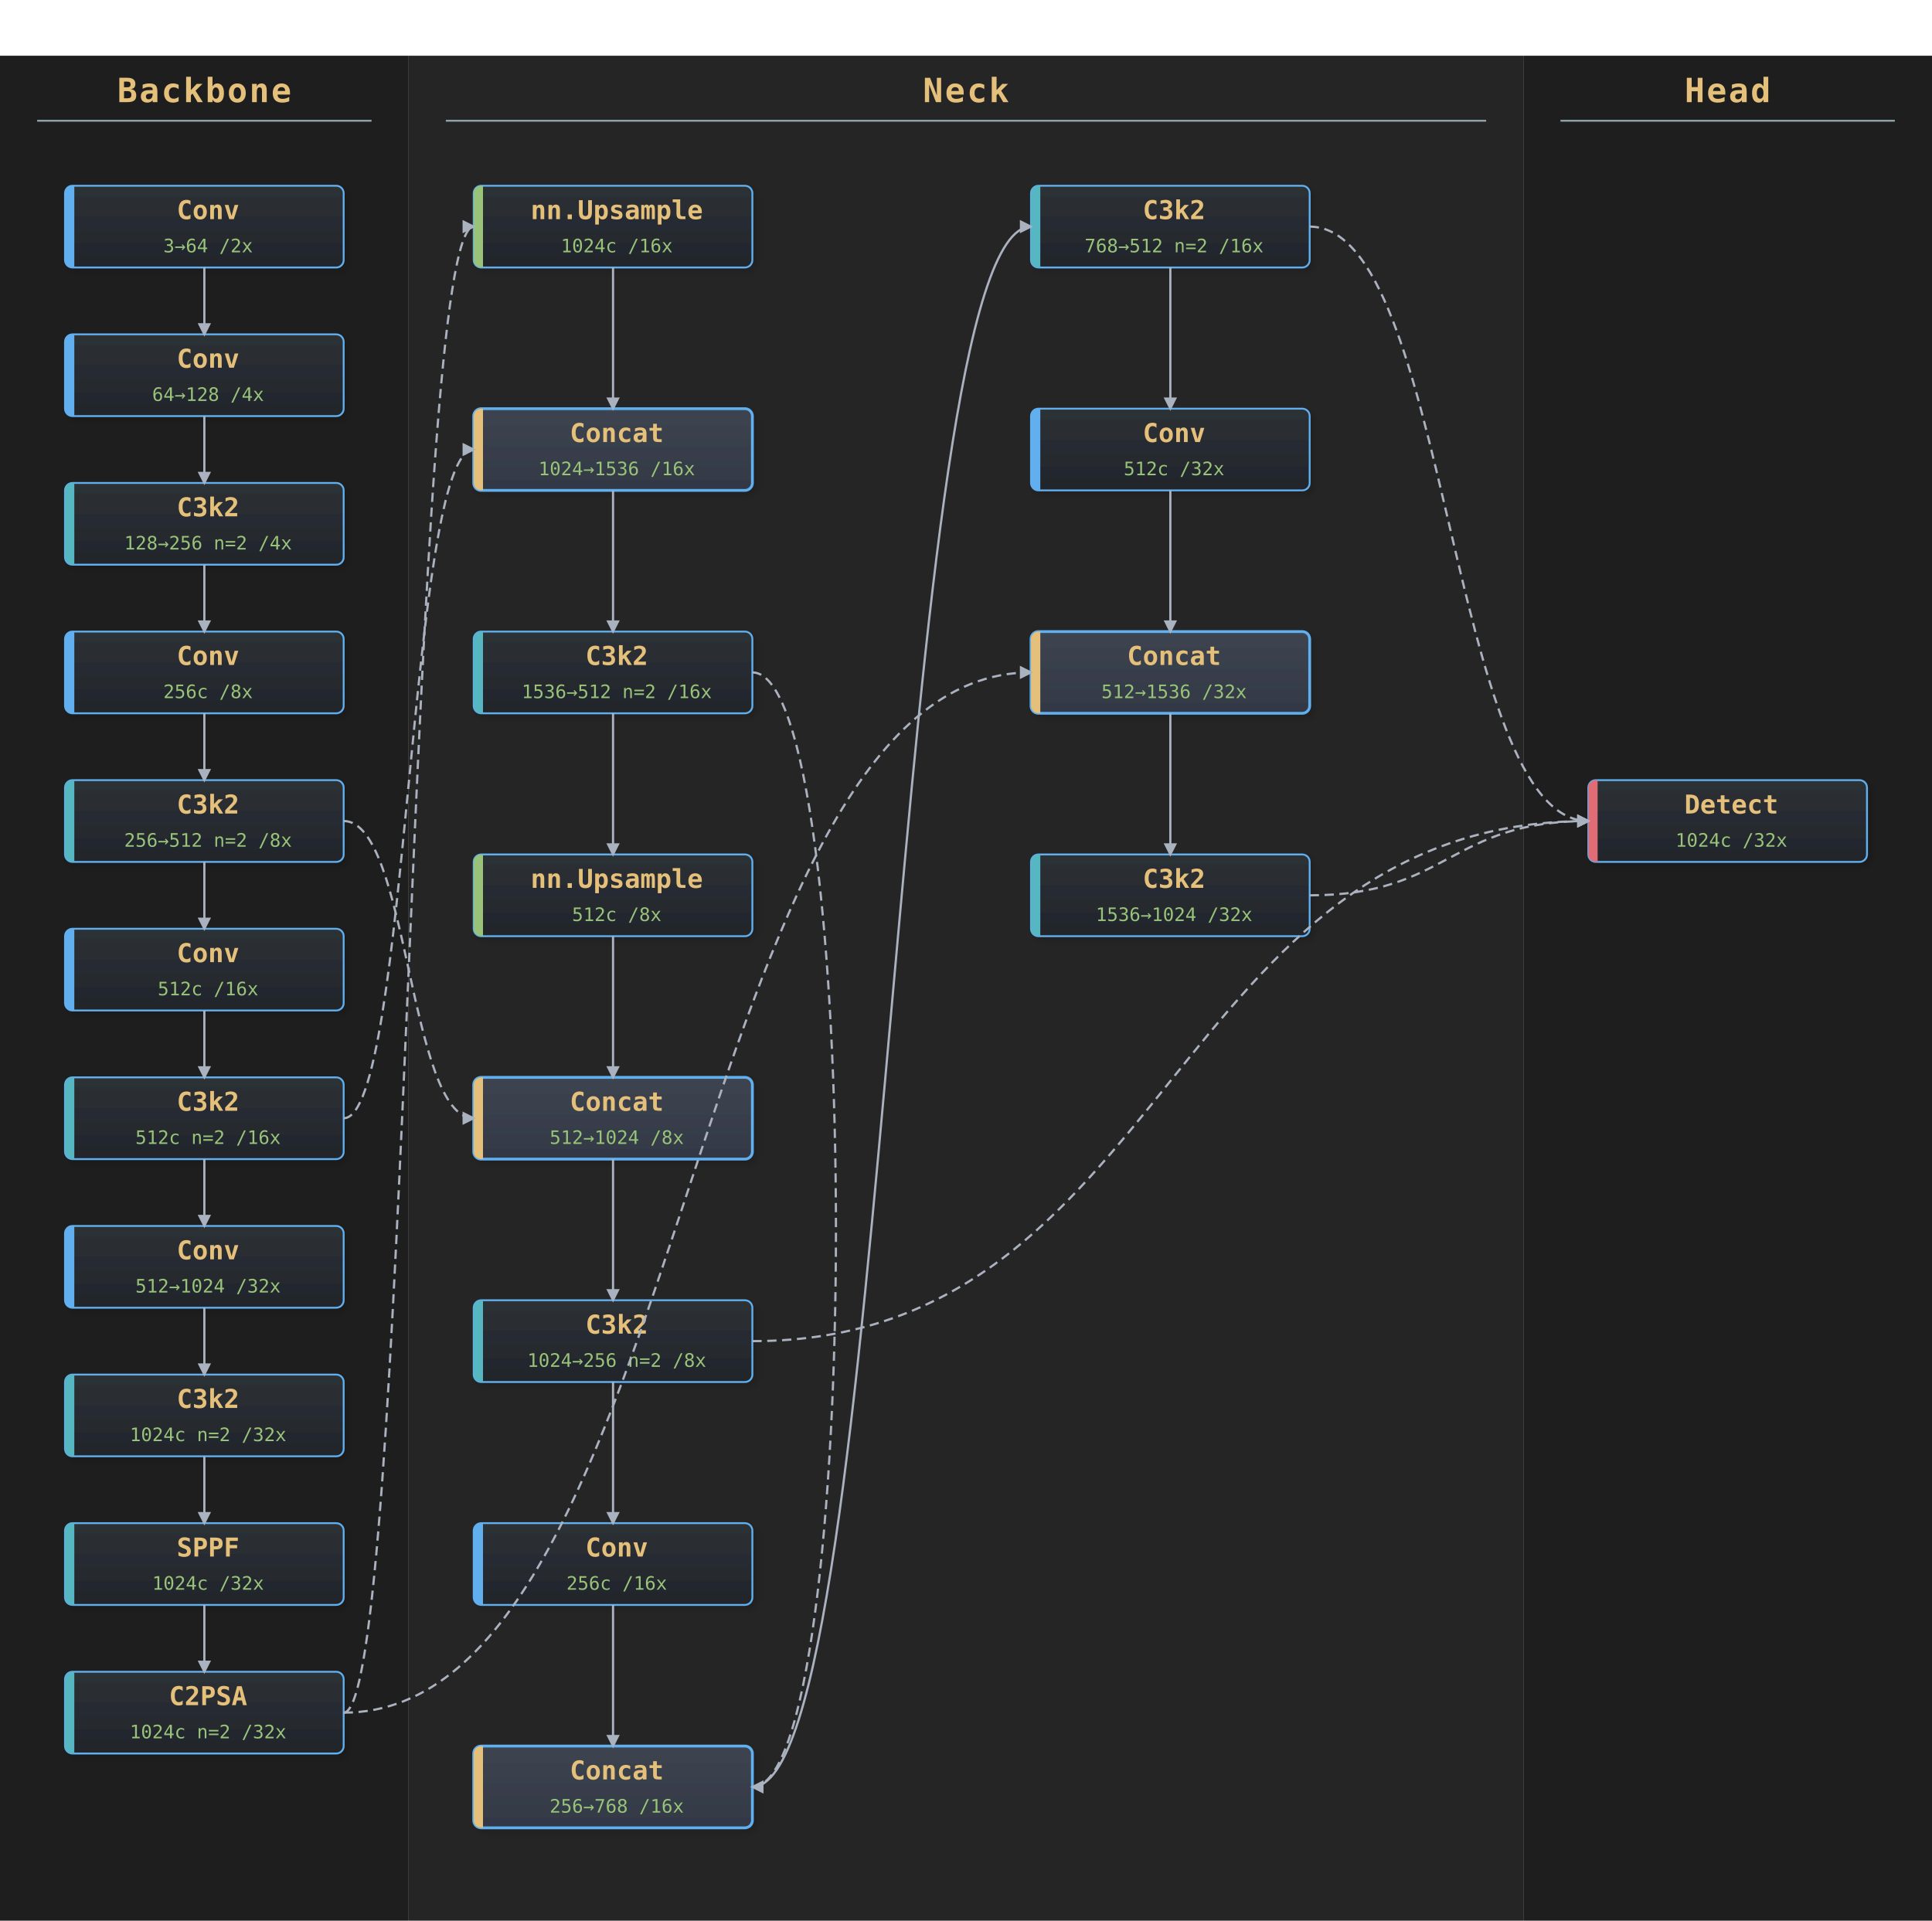
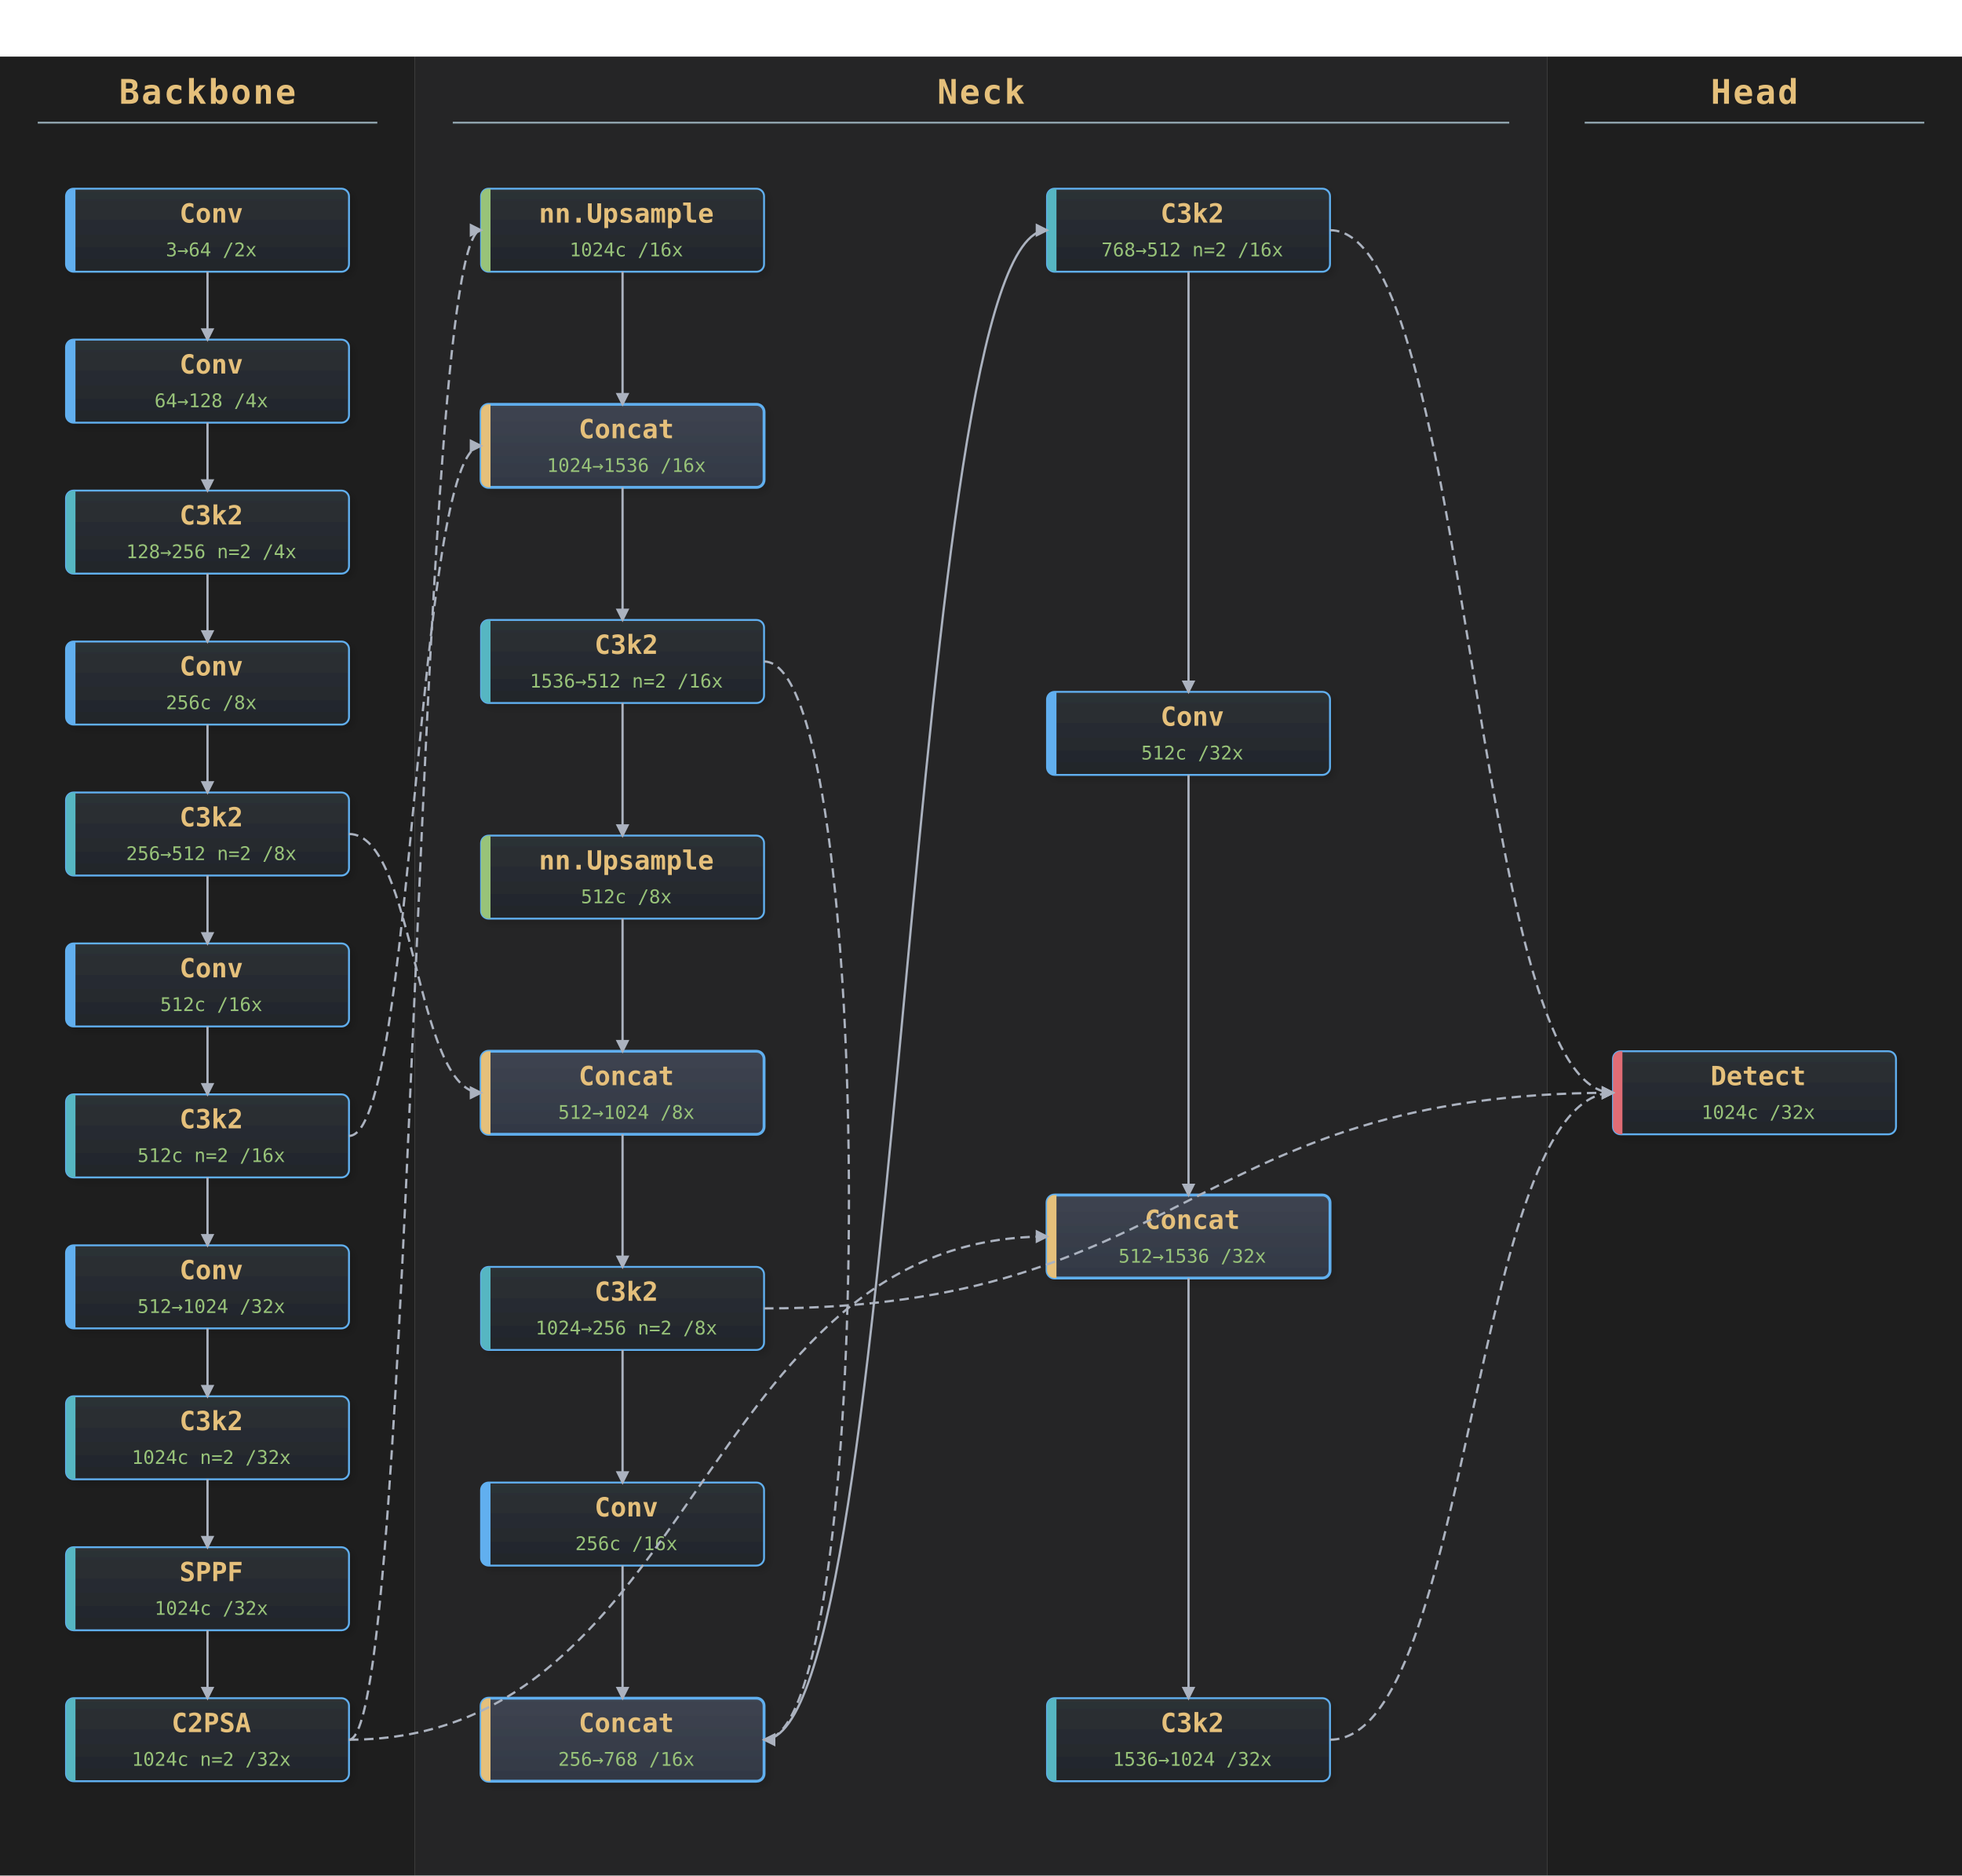
- <svg xmlns="http://www.w3.org/2000/svg" viewBox="0 0 1040 1034">
+ <svg xmlns="http://www.w3.org/2000/svg" viewBox="0 0 1040 994">
  <style>
            text { font-family: "Consolas, monospace"; }
        </style>
  <defs>
    <filter id="shadow" x="-20%" y="-20%" width="150%" height="150%">
      <feGaussianBlur in="SourceAlpha" stdDeviation="2" />
      <feOffset dx="2" dy="2" result="offsetblur" />
      <feComponentTransfer>
        <feFuncA type="linear" slope="0.15" />
      </feComponentTransfer>
      <feMerge>
        <feMergeNode />
        <feMergeNode in="SourceGraphic" />
      </feMerge>
    </filter>
    <marker id="arrow" markerWidth="6" markerHeight="6" refX="5" refY="3" orient="auto" markerUnits="strokeWidth">
      <path d="M0,0 L0,6 L6,3 z" fill="#ABB2BF" />
    </marker>
    <linearGradient id="grad_bb" x1="0%" y1="0%" x2="0%" y2="100%">
      <stop offset="0%" style="stop-color:#2D3135;stop-opacity:1" />
      <stop offset="100%" style="stop-color:#21252B;stop-opacity:1" />
    </linearGradient>
    <linearGradient id="grad_neck" x1="0%" y1="0%" x2="0%" y2="100%">
      <stop offset="0%" style="stop-color:#2D3135;stop-opacity:1" />
      <stop offset="100%" style="stop-color:#21252B;stop-opacity:1" />
    </linearGradient>
    <linearGradient id="grad_head" x1="0%" y1="0%" x2="0%" y2="100%">
      <stop offset="0%" style="stop-color:#2D3135;stop-opacity:1" />
      <stop offset="100%" style="stop-color:#21252B;stop-opacity:1" />
    </linearGradient>
    <linearGradient id="grad_concat" x1="0%" y1="0%" x2="0%" y2="100%">
      <stop offset="0%" style="stop-color:#3E4451;stop-opacity:1" />
      <stop offset="100%" style="stop-color:#323844;stop-opacity:1" />
    </linearGradient>
    <linearGradient id="grad_node" x1="0%" y1="0%" x2="0%" y2="100%">
      <stop offset="0%" style="stop-color:#2D3135;stop-opacity:1" />
      <stop offset="100%" style="stop-color:#21252B;stop-opacity:1" />
    </linearGradient>
  </defs>
-   <rect x="820" y="30" width="220" height="1004" fill="#1E1E1E" />
-   <rect x="220" y="30" width="600" height="1004" fill="#252526" />
-   <rect x="0" y="30" width="220" height="1004" fill="#1E1E1E" />
+   <rect x="820" y="30" width="220" height="964" fill="#1E1E1E" />
+   <rect x="220" y="30" width="600" height="964" fill="#252526" />
+   <rect x="0" y="30" width="220" height="964" fill="#1E1E1E" />
  <rect x="35.0" y="100" width="150" height="44" rx="4" fill="url(#grad_bb)" stroke="#61AFEF" stroke-width="1.0" filter="url(#shadow)" />
  <clipPath id="clip_35_100">
    <rect x="35.0" y="100" width="150" height="44" rx="4" />
  </clipPath>
  <rect x="35.0" y="100" width="5" height="44" fill="#61AFEF" clip-path="url(#clip_35_100)" />
  <text x="112.0" y="114.0" font-weight="bold" font-size="14" fill="#E5C07B" text-anchor="middle" dominant-baseline="middle">Conv</text>
  <text x="112.0" y="133.0" font-size="10" fill="#98C379" text-anchor="middle" dominant-baseline="middle">3→64 /2x</text>
  <rect x="35.0" y="180" width="150" height="44" rx="4" fill="url(#grad_bb)" stroke="#61AFEF" stroke-width="1.0" filter="url(#shadow)" />
  <clipPath id="clip_35_180">
    <rect x="35.0" y="180" width="150" height="44" rx="4" />
  </clipPath>
  <rect x="35.0" y="180" width="5" height="44" fill="#61AFEF" clip-path="url(#clip_35_180)" />
  <text x="112.0" y="194.0" font-weight="bold" font-size="14" fill="#E5C07B" text-anchor="middle" dominant-baseline="middle">Conv</text>
  <text x="112.0" y="213.0" font-size="10" fill="#98C379" text-anchor="middle" dominant-baseline="middle">64→128 /4x</text>
  <rect x="35.0" y="260" width="150" height="44" rx="4" fill="url(#grad_bb)" stroke="#61AFEF" stroke-width="1.0" filter="url(#shadow)" />
  <clipPath id="clip_35_260">
    <rect x="35.0" y="260" width="150" height="44" rx="4" />
  </clipPath>
  <rect x="35.0" y="260" width="5" height="44" fill="#56B6C2" clip-path="url(#clip_35_260)" />
  <text x="112.0" y="274.0" font-weight="bold" font-size="14" fill="#E5C07B" text-anchor="middle" dominant-baseline="middle">C3k2</text>
  <text x="112.0" y="293.0" font-size="10" fill="#98C379" text-anchor="middle" dominant-baseline="middle">128→256 n=2 /4x</text>
  <rect x="35.0" y="340" width="150" height="44" rx="4" fill="url(#grad_bb)" stroke="#61AFEF" stroke-width="1.0" filter="url(#shadow)" />
  <clipPath id="clip_35_340">
    <rect x="35.0" y="340" width="150" height="44" rx="4" />
  </clipPath>
  <rect x="35.0" y="340" width="5" height="44" fill="#61AFEF" clip-path="url(#clip_35_340)" />
  <text x="112.0" y="354.0" font-weight="bold" font-size="14" fill="#E5C07B" text-anchor="middle" dominant-baseline="middle">Conv</text>
  <text x="112.0" y="373.0" font-size="10" fill="#98C379" text-anchor="middle" dominant-baseline="middle">256c /8x</text>
  <rect x="35.0" y="420" width="150" height="44" rx="4" fill="url(#grad_bb)" stroke="#61AFEF" stroke-width="1.0" filter="url(#shadow)" />
  <clipPath id="clip_35_420">
    <rect x="35.0" y="420" width="150" height="44" rx="4" />
  </clipPath>
  <rect x="35.0" y="420" width="5" height="44" fill="#56B6C2" clip-path="url(#clip_35_420)" />
  <text x="112.0" y="434.0" font-weight="bold" font-size="14" fill="#E5C07B" text-anchor="middle" dominant-baseline="middle">C3k2</text>
  <text x="112.0" y="453.0" font-size="10" fill="#98C379" text-anchor="middle" dominant-baseline="middle">256→512 n=2 /8x</text>
  <rect x="35.0" y="500" width="150" height="44" rx="4" fill="url(#grad_bb)" stroke="#61AFEF" stroke-width="1.0" filter="url(#shadow)" />
  <clipPath id="clip_35_500">
    <rect x="35.0" y="500" width="150" height="44" rx="4" />
  </clipPath>
  <rect x="35.0" y="500" width="5" height="44" fill="#61AFEF" clip-path="url(#clip_35_500)" />
  <text x="112.0" y="514.0" font-weight="bold" font-size="14" fill="#E5C07B" text-anchor="middle" dominant-baseline="middle">Conv</text>
  <text x="112.0" y="533.0" font-size="10" fill="#98C379" text-anchor="middle" dominant-baseline="middle">512c /16x</text>
  <rect x="35.0" y="580" width="150" height="44" rx="4" fill="url(#grad_bb)" stroke="#61AFEF" stroke-width="1.0" filter="url(#shadow)" />
  <clipPath id="clip_35_580">
    <rect x="35.0" y="580" width="150" height="44" rx="4" />
  </clipPath>
  <rect x="35.0" y="580" width="5" height="44" fill="#56B6C2" clip-path="url(#clip_35_580)" />
  <text x="112.0" y="594.0" font-weight="bold" font-size="14" fill="#E5C07B" text-anchor="middle" dominant-baseline="middle">C3k2</text>
  <text x="112.0" y="613.0" font-size="10" fill="#98C379" text-anchor="middle" dominant-baseline="middle">512c n=2 /16x</text>
  <rect x="35.0" y="660" width="150" height="44" rx="4" fill="url(#grad_bb)" stroke="#61AFEF" stroke-width="1.0" filter="url(#shadow)" />
  <clipPath id="clip_35_660">
    <rect x="35.0" y="660" width="150" height="44" rx="4" />
  </clipPath>
  <rect x="35.0" y="660" width="5" height="44" fill="#61AFEF" clip-path="url(#clip_35_660)" />
  <text x="112.0" y="674.0" font-weight="bold" font-size="14" fill="#E5C07B" text-anchor="middle" dominant-baseline="middle">Conv</text>
  <text x="112.0" y="693.0" font-size="10" fill="#98C379" text-anchor="middle" dominant-baseline="middle">512→1024 /32x</text>
  <rect x="35.0" y="740" width="150" height="44" rx="4" fill="url(#grad_bb)" stroke="#61AFEF" stroke-width="1.0" filter="url(#shadow)" />
  <clipPath id="clip_35_740">
    <rect x="35.0" y="740" width="150" height="44" rx="4" />
  </clipPath>
  <rect x="35.0" y="740" width="5" height="44" fill="#56B6C2" clip-path="url(#clip_35_740)" />
  <text x="112.0" y="754.0" font-weight="bold" font-size="14" fill="#E5C07B" text-anchor="middle" dominant-baseline="middle">C3k2</text>
  <text x="112.0" y="773.0" font-size="10" fill="#98C379" text-anchor="middle" dominant-baseline="middle">1024c n=2 /32x</text>
  <rect x="35.0" y="820" width="150" height="44" rx="4" fill="url(#grad_bb)" stroke="#61AFEF" stroke-width="1.0" filter="url(#shadow)" />
  <clipPath id="clip_35_820">
    <rect x="35.0" y="820" width="150" height="44" rx="4" />
  </clipPath>
  <rect x="35.0" y="820" width="5" height="44" fill="#56B6C2" clip-path="url(#clip_35_820)" />
  <text x="112.0" y="834.0" font-weight="bold" font-size="14" fill="#E5C07B" text-anchor="middle" dominant-baseline="middle">SPPF</text>
  <text x="112.0" y="853.0" font-size="10" fill="#98C379" text-anchor="middle" dominant-baseline="middle">1024c /32x</text>
  <rect x="35.0" y="900" width="150" height="44" rx="4" fill="url(#grad_bb)" stroke="#61AFEF" stroke-width="1.0" filter="url(#shadow)" />
  <clipPath id="clip_35_900">
    <rect x="35.0" y="900" width="150" height="44" rx="4" />
  </clipPath>
  <rect x="35.0" y="900" width="5" height="44" fill="#56B6C2" clip-path="url(#clip_35_900)" />
  <text x="112.0" y="914.0" font-weight="bold" font-size="14" fill="#E5C07B" text-anchor="middle" dominant-baseline="middle">C2PSA</text>
  <text x="112.0" y="933.0" font-size="10" fill="#98C379" text-anchor="middle" dominant-baseline="middle">1024c n=2 /32x</text>
  <rect x="255.0" y="100" width="150" height="44" rx="4" fill="url(#grad_neck)" stroke="#61AFEF" stroke-width="1.0" filter="url(#shadow)" />
  <clipPath id="clip_255_100">
    <rect x="255.0" y="100" width="150" height="44" rx="4" />
  </clipPath>
  <rect x="255.0" y="100" width="5" height="44" fill="#98C379" clip-path="url(#clip_255_100)" />
  <text x="332.0" y="114.0" font-weight="bold" font-size="14" fill="#E5C07B" text-anchor="middle" dominant-baseline="middle">nn.Upsample</text>
  <text x="332.0" y="133.0" font-size="10" fill="#98C379" text-anchor="middle" dominant-baseline="middle">1024c /16x</text>
-   <rect x="255.0" y="220" width="150" height="44" rx="4" fill="url(#grad_concat)" stroke="#61AFEF" stroke-width="1.5" filter="url(#shadow)" />
-   <clipPath id="clip_255_220">
-     <rect x="255.0" y="220" width="150" height="44" rx="4" />
-   </clipPath>
-   <rect x="255.0" y="220" width="5" height="44" fill="#E5C07B" clip-path="url(#clip_255_220)" />
-   <text x="332.0" y="234.0" font-weight="bold" font-size="14" fill="#E5C07B" text-anchor="middle" dominant-baseline="middle">Concat</text>
-   <text x="332.0" y="253.0" font-size="10" fill="#98C379" text-anchor="middle" dominant-baseline="middle">1024→1536 /16x</text>
-   <rect x="255.0" y="340" width="150" height="44" rx="4" fill="url(#grad_neck)" stroke="#61AFEF" stroke-width="1.0" filter="url(#shadow)" />
-   <clipPath id="clip_255_340">
-     <rect x="255.0" y="340" width="150" height="44" rx="4" />
-   </clipPath>
-   <rect x="255.0" y="340" width="5" height="44" fill="#56B6C2" clip-path="url(#clip_255_340)" />
-   <text x="332.0" y="354.0" font-weight="bold" font-size="14" fill="#E5C07B" text-anchor="middle" dominant-baseline="middle">C3k2</text>
-   <text x="332.0" y="373.0" font-size="10" fill="#98C379" text-anchor="middle" dominant-baseline="middle">1536→512 n=2 /16x</text>
-   <rect x="255.0" y="460" width="150" height="44" rx="4" fill="url(#grad_neck)" stroke="#61AFEF" stroke-width="1.0" filter="url(#shadow)" />
-   <clipPath id="clip_255_460">
-     <rect x="255.0" y="460" width="150" height="44" rx="4" />
-   </clipPath>
-   <rect x="255.0" y="460" width="5" height="44" fill="#98C379" clip-path="url(#clip_255_460)" />
-   <text x="332.0" y="474.0" font-weight="bold" font-size="14" fill="#E5C07B" text-anchor="middle" dominant-baseline="middle">nn.Upsample</text>
-   <text x="332.0" y="493.0" font-size="10" fill="#98C379" text-anchor="middle" dominant-baseline="middle">512c /8x</text>
-   <rect x="255.0" y="580" width="150" height="44" rx="4" fill="url(#grad_concat)" stroke="#61AFEF" stroke-width="1.5" filter="url(#shadow)" />
-   <clipPath id="clip_255_580">
-     <rect x="255.0" y="580" width="150" height="44" rx="4" />
-   </clipPath>
-   <rect x="255.0" y="580" width="5" height="44" fill="#E5C07B" clip-path="url(#clip_255_580)" />
-   <text x="332.0" y="594.0" font-weight="bold" font-size="14" fill="#E5C07B" text-anchor="middle" dominant-baseline="middle">Concat</text>
-   <text x="332.0" y="613.0" font-size="10" fill="#98C379" text-anchor="middle" dominant-baseline="middle">512→1024 /8x</text>
-   <rect x="255.0" y="700" width="150" height="44" rx="4" fill="url(#grad_neck)" stroke="#61AFEF" stroke-width="1.0" filter="url(#shadow)" />
-   <clipPath id="clip_255_700">
-     <rect x="255.0" y="700" width="150" height="44" rx="4" />
-   </clipPath>
-   <rect x="255.0" y="700" width="5" height="44" fill="#56B6C2" clip-path="url(#clip_255_700)" />
-   <text x="332.0" y="714.0" font-weight="bold" font-size="14" fill="#E5C07B" text-anchor="middle" dominant-baseline="middle">C3k2</text>
-   <text x="332.0" y="733.0" font-size="10" fill="#98C379" text-anchor="middle" dominant-baseline="middle">1024→256 n=2 /8x</text>
-   <rect x="255.0" y="820" width="150" height="44" rx="4" fill="url(#grad_neck)" stroke="#61AFEF" stroke-width="1.0" filter="url(#shadow)" />
-   <clipPath id="clip_255_820">
-     <rect x="255.0" y="820" width="150" height="44" rx="4" />
-   </clipPath>
-   <rect x="255.0" y="820" width="5" height="44" fill="#61AFEF" clip-path="url(#clip_255_820)" />
-   <text x="332.0" y="834.0" font-weight="bold" font-size="14" fill="#E5C07B" text-anchor="middle" dominant-baseline="middle">Conv</text>
-   <text x="332.0" y="853.0" font-size="10" fill="#98C379" text-anchor="middle" dominant-baseline="middle">256c /16x</text>
-   <rect x="255.0" y="940" width="150" height="44" rx="4" fill="url(#grad_concat)" stroke="#61AFEF" stroke-width="1.5" filter="url(#shadow)" />
-   <clipPath id="clip_255_940">
-     <rect x="255.0" y="940" width="150" height="44" rx="4" />
-   </clipPath>
-   <rect x="255.0" y="940" width="5" height="44" fill="#E5C07B" clip-path="url(#clip_255_940)" />
-   <text x="332.0" y="954.0" font-weight="bold" font-size="14" fill="#E5C07B" text-anchor="middle" dominant-baseline="middle">Concat</text>
-   <text x="332.0" y="973.0" font-size="10" fill="#98C379" text-anchor="middle" dominant-baseline="middle">256→768 /16x</text>
+   <rect x="255.0" y="214.286" width="150" height="44" rx="4" fill="url(#grad_concat)" stroke="#61AFEF" stroke-width="1.5" filter="url(#shadow)" />
+   <clipPath id="clip_255_214">
+     <rect x="255.0" y="214.286" width="150" height="44" rx="4" />
+   </clipPath>
+   <rect x="255.0" y="214.286" width="5" height="44" fill="#E5C07B" clip-path="url(#clip_255_214)" />
+   <text x="332.0" y="228.286" font-weight="bold" font-size="14" fill="#E5C07B" text-anchor="middle" dominant-baseline="middle">Concat</text>
+   <text x="332.0" y="247.286" font-size="10" fill="#98C379" text-anchor="middle" dominant-baseline="middle">1024→1536 /16x</text>
+   <rect x="255.0" y="328.571" width="150" height="44" rx="4" fill="url(#grad_neck)" stroke="#61AFEF" stroke-width="1.0" filter="url(#shadow)" />
+   <clipPath id="clip_255_328">
+     <rect x="255.0" y="328.571" width="150" height="44" rx="4" />
+   </clipPath>
+   <rect x="255.0" y="328.571" width="5" height="44" fill="#56B6C2" clip-path="url(#clip_255_328)" />
+   <text x="332.0" y="342.571" font-weight="bold" font-size="14" fill="#E5C07B" text-anchor="middle" dominant-baseline="middle">C3k2</text>
+   <text x="332.0" y="361.571" font-size="10" fill="#98C379" text-anchor="middle" dominant-baseline="middle">1536→512 n=2 /16x</text>
+   <rect x="255.0" y="442.857" width="150" height="44" rx="4" fill="url(#grad_neck)" stroke="#61AFEF" stroke-width="1.0" filter="url(#shadow)" />
+   <clipPath id="clip_255_442">
+     <rect x="255.0" y="442.857" width="150" height="44" rx="4" />
+   </clipPath>
+   <rect x="255.0" y="442.857" width="5" height="44" fill="#98C379" clip-path="url(#clip_255_442)" />
+   <text x="332.0" y="456.857" font-weight="bold" font-size="14" fill="#E5C07B" text-anchor="middle" dominant-baseline="middle">nn.Upsample</text>
+   <text x="332.0" y="475.857" font-size="10" fill="#98C379" text-anchor="middle" dominant-baseline="middle">512c /8x</text>
+   <rect x="255.0" y="557.143" width="150" height="44" rx="4" fill="url(#grad_concat)" stroke="#61AFEF" stroke-width="1.5" filter="url(#shadow)" />
+   <clipPath id="clip_255_557">
+     <rect x="255.0" y="557.143" width="150" height="44" rx="4" />
+   </clipPath>
+   <rect x="255.0" y="557.143" width="5" height="44" fill="#E5C07B" clip-path="url(#clip_255_557)" />
+   <text x="332.0" y="571.143" font-weight="bold" font-size="14" fill="#E5C07B" text-anchor="middle" dominant-baseline="middle">Concat</text>
+   <text x="332.0" y="590.143" font-size="10" fill="#98C379" text-anchor="middle" dominant-baseline="middle">512→1024 /8x</text>
+   <rect x="255.0" y="671.429" width="150" height="44" rx="4" fill="url(#grad_neck)" stroke="#61AFEF" stroke-width="1.0" filter="url(#shadow)" />
+   <clipPath id="clip_255_671">
+     <rect x="255.0" y="671.429" width="150" height="44" rx="4" />
+   </clipPath>
+   <rect x="255.0" y="671.429" width="5" height="44" fill="#56B6C2" clip-path="url(#clip_255_671)" />
+   <text x="332.0" y="685.429" font-weight="bold" font-size="14" fill="#E5C07B" text-anchor="middle" dominant-baseline="middle">C3k2</text>
+   <text x="332.0" y="704.429" font-size="10" fill="#98C379" text-anchor="middle" dominant-baseline="middle">1024→256 n=2 /8x</text>
+   <rect x="255.0" y="785.714" width="150" height="44" rx="4" fill="url(#grad_neck)" stroke="#61AFEF" stroke-width="1.0" filter="url(#shadow)" />
+   <clipPath id="clip_255_785">
+     <rect x="255.0" y="785.714" width="150" height="44" rx="4" />
+   </clipPath>
+   <rect x="255.0" y="785.714" width="5" height="44" fill="#61AFEF" clip-path="url(#clip_255_785)" />
+   <text x="332.0" y="799.714" font-weight="bold" font-size="14" fill="#E5C07B" text-anchor="middle" dominant-baseline="middle">Conv</text>
+   <text x="332.0" y="818.714" font-size="10" fill="#98C379" text-anchor="middle" dominant-baseline="middle">256c /16x</text>
+   <rect x="255.0" y="900" width="150" height="44" rx="4" fill="url(#grad_concat)" stroke="#61AFEF" stroke-width="1.5" filter="url(#shadow)" />
+   <clipPath id="clip_255_900">
+     <rect x="255.0" y="900" width="150" height="44" rx="4" />
+   </clipPath>
+   <rect x="255.0" y="900" width="5" height="44" fill="#E5C07B" clip-path="url(#clip_255_900)" />
+   <text x="332.0" y="914" font-weight="bold" font-size="14" fill="#E5C07B" text-anchor="middle" dominant-baseline="middle">Concat</text>
+   <text x="332.0" y="933" font-size="10" fill="#98C379" text-anchor="middle" dominant-baseline="middle">256→768 /16x</text>
  <rect x="555.0" y="100" width="150" height="44" rx="4" fill="url(#grad_neck)" stroke="#61AFEF" stroke-width="1.0" filter="url(#shadow)" />
  <clipPath id="clip_555_100">
    <rect x="555.0" y="100" width="150" height="44" rx="4" />
  </clipPath>
  <rect x="555.0" y="100" width="5" height="44" fill="#56B6C2" clip-path="url(#clip_555_100)" />
  <text x="632.0" y="114.0" font-weight="bold" font-size="14" fill="#E5C07B" text-anchor="middle" dominant-baseline="middle">C3k2</text>
  <text x="632.0" y="133.0" font-size="10" fill="#98C379" text-anchor="middle" dominant-baseline="middle">768→512 n=2 /16x</text>
-   <rect x="555.0" y="220" width="150" height="44" rx="4" fill="url(#grad_neck)" stroke="#61AFEF" stroke-width="1.0" filter="url(#shadow)" />
-   <clipPath id="clip_555_220">
-     <rect x="555.0" y="220" width="150" height="44" rx="4" />
-   </clipPath>
-   <rect x="555.0" y="220" width="5" height="44" fill="#61AFEF" clip-path="url(#clip_555_220)" />
-   <text x="632.0" y="234.0" font-weight="bold" font-size="14" fill="#E5C07B" text-anchor="middle" dominant-baseline="middle">Conv</text>
-   <text x="632.0" y="253.0" font-size="10" fill="#98C379" text-anchor="middle" dominant-baseline="middle">512c /32x</text>
-   <rect x="555.0" y="340" width="150" height="44" rx="4" fill="url(#grad_concat)" stroke="#61AFEF" stroke-width="1.5" filter="url(#shadow)" />
-   <clipPath id="clip_555_340">
-     <rect x="555.0" y="340" width="150" height="44" rx="4" />
-   </clipPath>
-   <rect x="555.0" y="340" width="5" height="44" fill="#E5C07B" clip-path="url(#clip_555_340)" />
-   <text x="632.0" y="354.0" font-weight="bold" font-size="14" fill="#E5C07B" text-anchor="middle" dominant-baseline="middle">Concat</text>
-   <text x="632.0" y="373.0" font-size="10" fill="#98C379" text-anchor="middle" dominant-baseline="middle">512→1536 /32x</text>
-   <rect x="555.0" y="460" width="150" height="44" rx="4" fill="url(#grad_neck)" stroke="#61AFEF" stroke-width="1.0" filter="url(#shadow)" />
-   <clipPath id="clip_555_460">
-     <rect x="555.0" y="460" width="150" height="44" rx="4" />
-   </clipPath>
-   <rect x="555.0" y="460" width="5" height="44" fill="#56B6C2" clip-path="url(#clip_555_460)" />
-   <text x="632.0" y="474.0" font-weight="bold" font-size="14" fill="#E5C07B" text-anchor="middle" dominant-baseline="middle">C3k2</text>
-   <text x="632.0" y="493.0" font-size="10" fill="#98C379" text-anchor="middle" dominant-baseline="middle">1536→1024 /32x</text>
-   <rect x="855.0" y="420.0" width="150" height="44" rx="4" fill="url(#grad_head)" stroke="#61AFEF" stroke-width="1.0" filter="url(#shadow)" />
-   <clipPath id="clip_855_420">
-     <rect x="855.0" y="420.0" width="150" height="44" rx="4" />
-   </clipPath>
-   <rect x="855.0" y="420.0" width="5" height="44" fill="#E06C75" clip-path="url(#clip_855_420)" />
-   <text x="932.0" y="434.0" font-weight="bold" font-size="14" fill="#E5C07B" text-anchor="middle" dominant-baseline="middle">Detect</text>
-   <text x="932.0" y="453.0" font-size="10" fill="#98C379" text-anchor="middle" dominant-baseline="middle">1024c /32x</text>
+   <rect x="555.0" y="366.667" width="150" height="44" rx="4" fill="url(#grad_neck)" stroke="#61AFEF" stroke-width="1.0" filter="url(#shadow)" />
+   <clipPath id="clip_555_366">
+     <rect x="555.0" y="366.667" width="150" height="44" rx="4" />
+   </clipPath>
+   <rect x="555.0" y="366.667" width="5" height="44" fill="#61AFEF" clip-path="url(#clip_555_366)" />
+   <text x="632.0" y="380.667" font-weight="bold" font-size="14" fill="#E5C07B" text-anchor="middle" dominant-baseline="middle">Conv</text>
+   <text x="632.0" y="399.667" font-size="10" fill="#98C379" text-anchor="middle" dominant-baseline="middle">512c /32x</text>
+   <rect x="555.0" y="633.333" width="150" height="44" rx="4" fill="url(#grad_concat)" stroke="#61AFEF" stroke-width="1.5" filter="url(#shadow)" />
+   <clipPath id="clip_555_633">
+     <rect x="555.0" y="633.333" width="150" height="44" rx="4" />
+   </clipPath>
+   <rect x="555.0" y="633.333" width="5" height="44" fill="#E5C07B" clip-path="url(#clip_555_633)" />
+   <text x="632.0" y="647.333" font-weight="bold" font-size="14" fill="#E5C07B" text-anchor="middle" dominant-baseline="middle">Concat</text>
+   <text x="632.0" y="666.333" font-size="10" fill="#98C379" text-anchor="middle" dominant-baseline="middle">512→1536 /32x</text>
+   <rect x="555.0" y="900.0" width="150" height="44" rx="4" fill="url(#grad_neck)" stroke="#61AFEF" stroke-width="1.0" filter="url(#shadow)" />
+   <clipPath id="clip_555_900">
+     <rect x="555.0" y="900.0" width="150" height="44" rx="4" />
+   </clipPath>
+   <rect x="555.0" y="900.0" width="5" height="44" fill="#56B6C2" clip-path="url(#clip_555_900)" />
+   <text x="632.0" y="914.0" font-weight="bold" font-size="14" fill="#E5C07B" text-anchor="middle" dominant-baseline="middle">C3k2</text>
+   <text x="632.0" y="933.0" font-size="10" fill="#98C379" text-anchor="middle" dominant-baseline="middle">1536→1024 /32x</text>
+   <rect x="855.0" y="557.143" width="150" height="44" rx="4" fill="url(#grad_head)" stroke="#61AFEF" stroke-width="1.0" filter="url(#shadow)" />
+   <clipPath id="clip_855_557">
+     <rect x="855.0" y="557.143" width="150" height="44" rx="4" />
+   </clipPath>
+   <rect x="855.0" y="557.143" width="5" height="44" fill="#E06C75" clip-path="url(#clip_855_557)" />
+   <text x="932.0" y="571.143" font-weight="bold" font-size="14" fill="#E5C07B" text-anchor="middle" dominant-baseline="middle">Detect</text>
+   <text x="932.0" y="590.143" font-size="10" fill="#98C379" text-anchor="middle" dominant-baseline="middle">1024c /32x</text>
  <path d="M 110.0 144 L 110.0 180" stroke="#ABB2BF" stroke-width="1.2" fill="none" marker-end="url(#arrow)" />
  <path d="M 110.0 224 L 110.0 260" stroke="#ABB2BF" stroke-width="1.2" fill="none" marker-end="url(#arrow)" />
  <path d="M 110.0 304 L 110.0 340" stroke="#ABB2BF" stroke-width="1.2" fill="none" marker-end="url(#arrow)" />
  <path d="M 110.0 384 L 110.0 420" stroke="#ABB2BF" stroke-width="1.2" fill="none" marker-end="url(#arrow)" />
  <path d="M 110.0 464 L 110.0 500" stroke="#ABB2BF" stroke-width="1.2" fill="none" marker-end="url(#arrow)" />
  <path d="M 110.0 544 L 110.0 580" stroke="#ABB2BF" stroke-width="1.2" fill="none" marker-end="url(#arrow)" />
  <path d="M 110.0 624 L 110.0 660" stroke="#ABB2BF" stroke-width="1.2" fill="none" marker-end="url(#arrow)" />
  <path d="M 110.0 704 L 110.0 740" stroke="#ABB2BF" stroke-width="1.2" fill="none" marker-end="url(#arrow)" />
  <path d="M 110.0 784 L 110.0 820" stroke="#ABB2BF" stroke-width="1.2" fill="none" marker-end="url(#arrow)" />
  <path d="M 110.0 864 L 110.0 900" stroke="#ABB2BF" stroke-width="1.2" fill="none" marker-end="url(#arrow)" />
  <path d="M 185.0 922.0 C 220.0 922.0, 220.0 122.0, 255.0 122.0" stroke="#ABB2BF" stroke-width="1.2" fill="none" stroke-dasharray="5,3" marker-end="url(#arrow)" />
-   <path d="M 330.0 144 L 330.0 220" stroke="#ABB2BF" stroke-width="1.2" fill="none" marker-end="url(#arrow)" />
-   <path d="M 185.0 602.0 C 220.0 602.0, 220.0 242.0, 255.0 242.0" stroke="#ABB2BF" stroke-width="1.2" fill="none" stroke-dasharray="5,3" marker-end="url(#arrow)" />
-   <path d="M 330.0 264 L 330.0 340" stroke="#ABB2BF" stroke-width="1.2" fill="none" marker-end="url(#arrow)" />
-   <path d="M 330.0 384 L 330.0 460" stroke="#ABB2BF" stroke-width="1.2" fill="none" marker-end="url(#arrow)" />
-   <path d="M 330.0 504 L 330.0 580" stroke="#ABB2BF" stroke-width="1.2" fill="none" marker-end="url(#arrow)" />
-   <path d="M 185.0 442.0 C 220.0 442.0, 220.0 602.0, 255.0 602.0" stroke="#ABB2BF" stroke-width="1.2" fill="none" stroke-dasharray="5,3" marker-end="url(#arrow)" />
-   <path d="M 330.0 624 L 330.0 700" stroke="#ABB2BF" stroke-width="1.2" fill="none" marker-end="url(#arrow)" />
-   <path d="M 330.0 744 L 330.0 820" stroke="#ABB2BF" stroke-width="1.2" fill="none" marker-end="url(#arrow)" />
-   <path d="M 330.0 864 L 330.0 940" stroke="#ABB2BF" stroke-width="1.2" fill="none" marker-end="url(#arrow)" />
-   <path d="M 405.0 362.0 C 465.0 362.0, 465.0 962.0, 405.0 962.0" stroke="#ABB2BF" stroke-width="1.2" fill="none" stroke-dasharray="5,3" marker-end="url(#arrow)" />
-   <path d="M 405.0 962.0 C 480.0 962.0, 480.0 122.0, 555.0 122.0" stroke="#ABB2BF" stroke-width="1.2" fill="none" marker-end="url(#arrow)" />
-   <path d="M 630.0 144 L 630.0 220" stroke="#ABB2BF" stroke-width="1.2" fill="none" marker-end="url(#arrow)" />
-   <path d="M 630.0 264 L 630.0 340" stroke="#ABB2BF" stroke-width="1.2" fill="none" marker-end="url(#arrow)" />
-   <path d="M 185.0 922.0 C 370.0 922.0, 370.0 362.0, 555.0 362.0" stroke="#ABB2BF" stroke-width="1.2" fill="none" stroke-dasharray="5,3" marker-end="url(#arrow)" />
-   <path d="M 630.0 384 L 630.0 460" stroke="#ABB2BF" stroke-width="1.2" fill="none" marker-end="url(#arrow)" />
-   <path d="M 405.0 722.0 C 630.0 722.0, 630.0 442.0, 855.0 442.0" stroke="#ABB2BF" stroke-width="1.2" fill="none" stroke-dasharray="5,3" marker-end="url(#arrow)" />
-   <path d="M 705.0 122.0 C 780.0 122.0, 780.0 442.0, 855.0 442.0" stroke="#ABB2BF" stroke-width="1.2" fill="none" stroke-dasharray="5,3" marker-end="url(#arrow)" />
-   <path d="M 705.0 482.0 C 780.0 482.0, 780.0 442.0, 855.0 442.0" stroke="#ABB2BF" stroke-width="1.2" fill="none" stroke-dasharray="5,3" marker-end="url(#arrow)" />
+   <path d="M 330.0 144 L 330.0 214.286" stroke="#ABB2BF" stroke-width="1.2" fill="none" marker-end="url(#arrow)" />
+   <path d="M 185.0 602.0 C 220.0 602.0, 220.0 236.286, 255.0 236.286" stroke="#ABB2BF" stroke-width="1.2" fill="none" stroke-dasharray="5,3" marker-end="url(#arrow)" />
+   <path d="M 330.0 258.286 L 330.0 328.571" stroke="#ABB2BF" stroke-width="1.2" fill="none" marker-end="url(#arrow)" />
+   <path d="M 330.0 372.571 L 330.0 442.857" stroke="#ABB2BF" stroke-width="1.2" fill="none" marker-end="url(#arrow)" />
+   <path d="M 330.0 486.857 L 330.0 557.143" stroke="#ABB2BF" stroke-width="1.2" fill="none" marker-end="url(#arrow)" />
+   <path d="M 185.0 442.0 C 220.0 442.0, 220.0 579.143, 255.0 579.143" stroke="#ABB2BF" stroke-width="1.2" fill="none" stroke-dasharray="5,3" marker-end="url(#arrow)" />
+   <path d="M 330.0 601.143 L 330.0 671.429" stroke="#ABB2BF" stroke-width="1.2" fill="none" marker-end="url(#arrow)" />
+   <path d="M 330.0 715.429 L 330.0 785.714" stroke="#ABB2BF" stroke-width="1.2" fill="none" marker-end="url(#arrow)" />
+   <path d="M 330.0 829.714 L 330.0 900" stroke="#ABB2BF" stroke-width="1.2" fill="none" marker-end="url(#arrow)" />
+   <path d="M 405.0 350.571 C 465.0 350.571, 465.0 922, 405.0 922" stroke="#ABB2BF" stroke-width="1.2" fill="none" stroke-dasharray="5,3" marker-end="url(#arrow)" />
+   <path d="M 405.0 922 C 480.0 922, 480.0 122.0, 555.0 122.0" stroke="#ABB2BF" stroke-width="1.2" fill="none" marker-end="url(#arrow)" />
+   <path d="M 630.0 144 L 630.0 366.667" stroke="#ABB2BF" stroke-width="1.2" fill="none" marker-end="url(#arrow)" />
+   <path d="M 630.0 410.667 L 630.0 633.333" stroke="#ABB2BF" stroke-width="1.2" fill="none" marker-end="url(#arrow)" />
+   <path d="M 185.0 922.0 C 370.0 922.0, 370.0 655.333, 555.0 655.333" stroke="#ABB2BF" stroke-width="1.2" fill="none" stroke-dasharray="5,3" marker-end="url(#arrow)" />
+   <path d="M 630.0 677.333 L 630.0 900.0" stroke="#ABB2BF" stroke-width="1.2" fill="none" marker-end="url(#arrow)" />
+   <path d="M 405.0 693.429 C 630.0 693.429, 630.0 579.143, 855.0 579.143" stroke="#ABB2BF" stroke-width="1.2" fill="none" stroke-dasharray="5,3" marker-end="url(#arrow)" />
+   <path d="M 705.0 122.0 C 780.0 122.0, 780.0 579.143, 855.0 579.143" stroke="#ABB2BF" stroke-width="1.2" fill="none" stroke-dasharray="5,3" marker-end="url(#arrow)" />
+   <path d="M 705.0 922.0 C 780.0 922.0, 780.0 579.143, 855.0 579.143" stroke="#ABB2BF" stroke-width="1.2" fill="none" stroke-dasharray="5,3" marker-end="url(#arrow)" />
  <text x="110.0" y="55" font-weight="bold" font-size="18" fill="#E5C07B" text-anchor="middle" letter-spacing="1">Backbone</text>
  <line x1="20" y1="65" x2="200" y2="65" stroke="#90A4AE" stroke-width="1" />
  <text x="520.0" y="55" font-weight="bold" font-size="18" fill="#E5C07B" text-anchor="middle" letter-spacing="1">Neck</text>
  <line x1="240" y1="65" x2="800" y2="65" stroke="#90A4AE" stroke-width="1" />
  <text x="930.0" y="55" font-weight="bold" font-size="18" fill="#E5C07B" text-anchor="middle" letter-spacing="1">Head</text>
  <line x1="840" y1="65" x2="1020" y2="65" stroke="#90A4AE" stroke-width="1" />
</svg>
